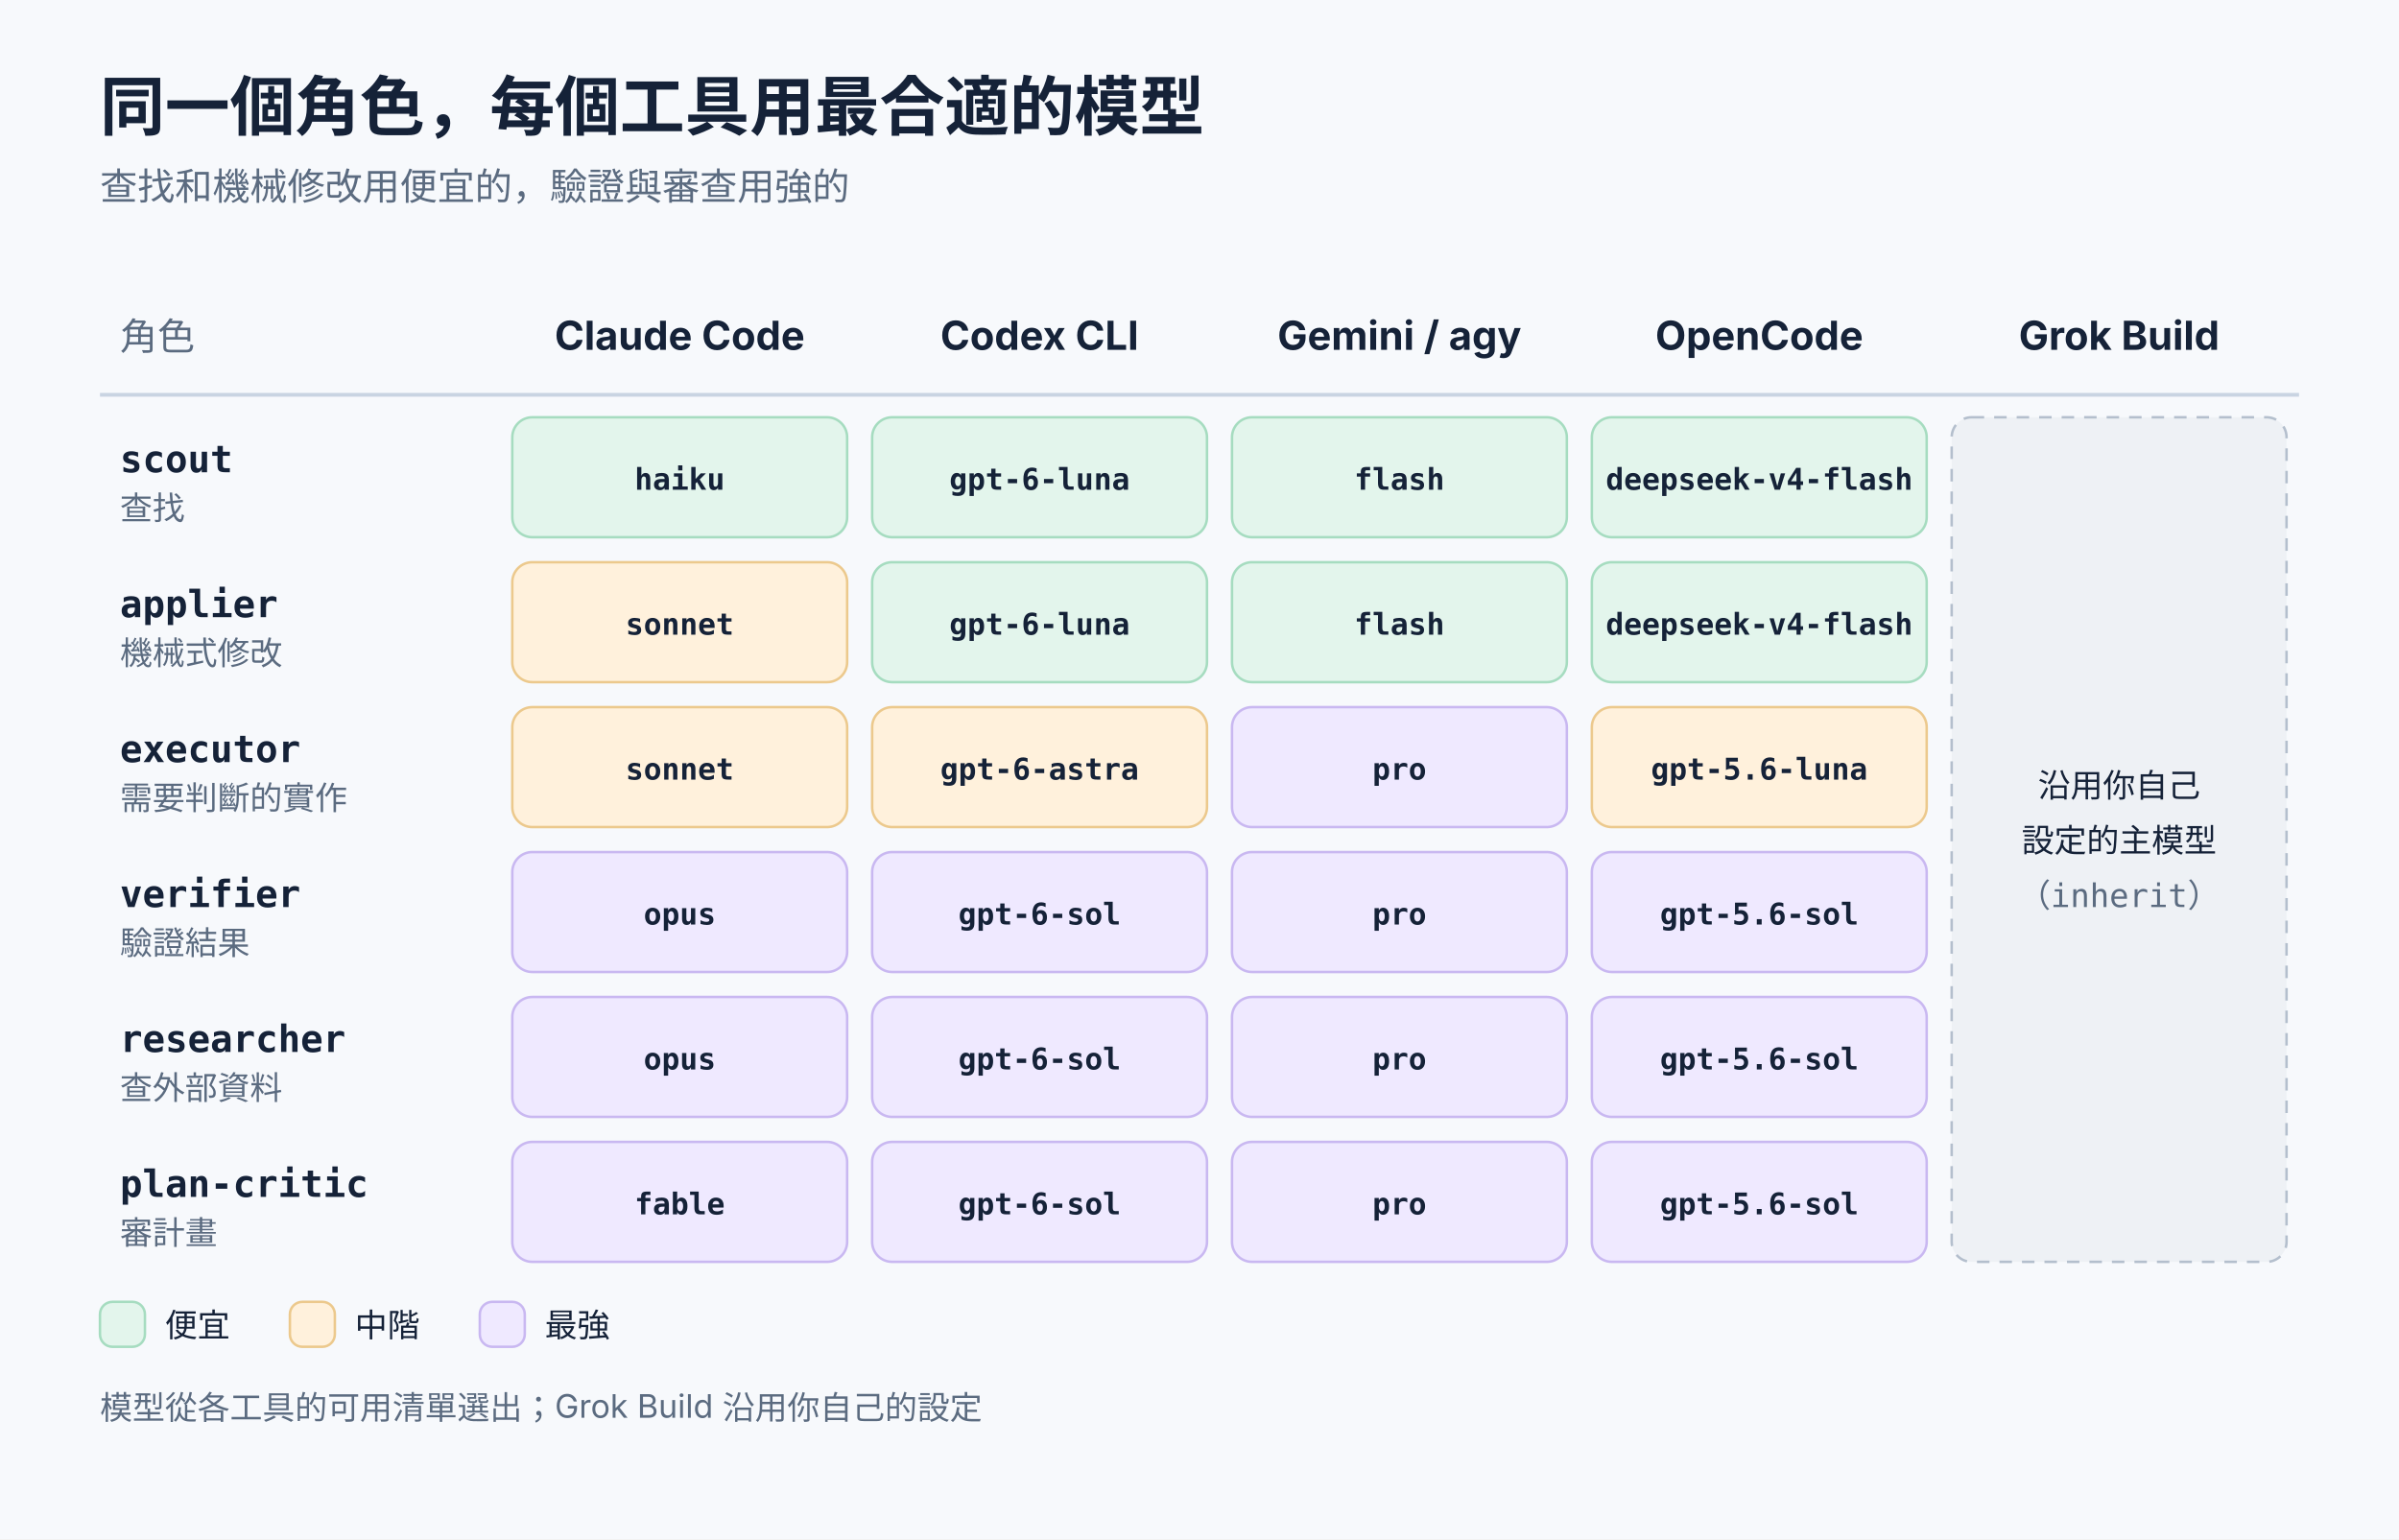
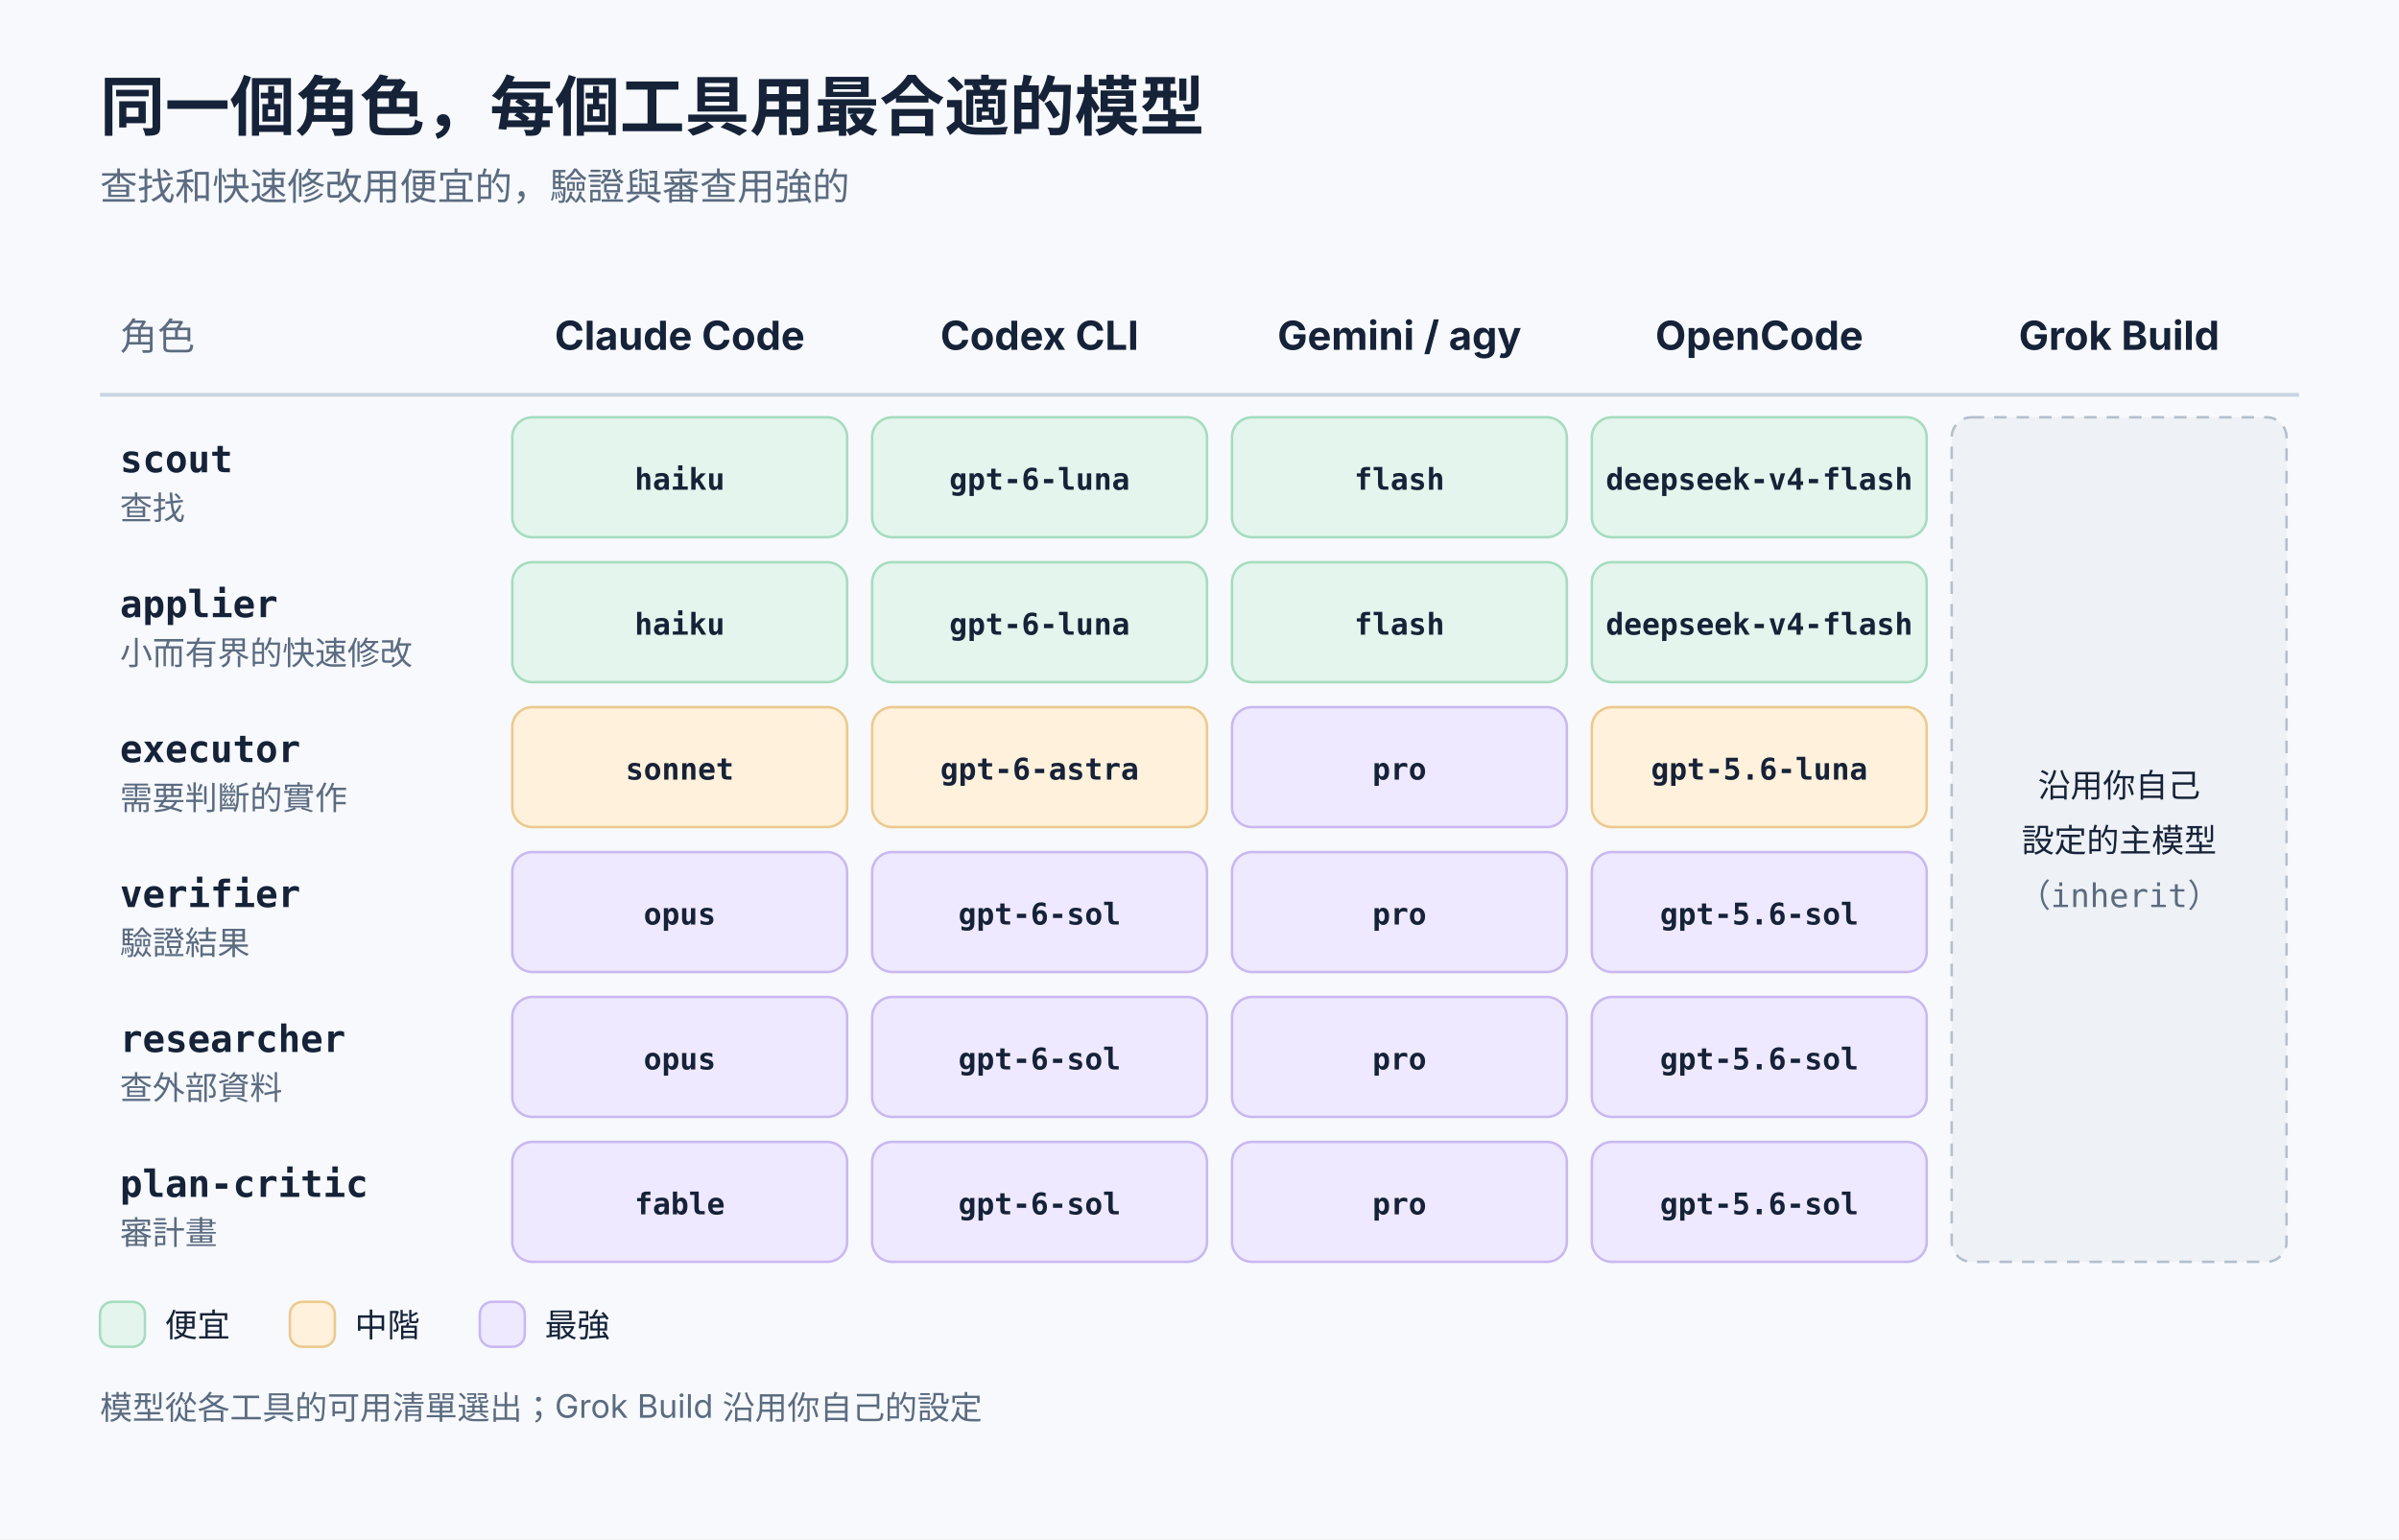
<svg xmlns="http://www.w3.org/2000/svg" viewBox="0 0 960 616" width="960" height="616" role="img" aria-labelledby="ttl dsc" font-family="-apple-system, BlinkMacSystemFont, &quot;Noto Sans TC&quot;, &quot;PingFang TC&quot;, &quot;Microsoft JhengHei&quot;, system-ui, sans-serif">
  <style>
.bg{fill:#f7f9fc}.fg{fill:#152238}.muted{fill:#5b6b80}.ln{stroke:#c9d4e2;fill:none;stroke-width:1.5}
.card{fill:#fff;stroke:#c9d4e2;stroke-width:1.2}
.sb{fill:#eaf0ff;stroke:#a9bff5}.sg{fill:#e3f5ec;stroke:#a6dcc0}.sa{fill:#fff1dc;stroke:#ecc98d}.sp{fill:#efe9ff;stroke:#c9b8f1}.sr{fill:#fde8e8;stroke:#eeb0b0}.sx{fill:#eef1f5;stroke:#b4bfcd;stroke-dasharray:5 4}
.ar{stroke:#5b6b80;stroke-width:1.8;fill:none}.arh{fill:#5b6b80}
.t{font-weight:700;font-size:26px}.st{font-size:15px}.h{font-weight:700;font-size:16px}.b{font-size:15px}.sm{font-size:13px}.xs{font-size:12px}
.mono{font-family:ui-monospace,SFMono-Regular,Menlo,Consolas,monospace}
.bold{font-weight:700}
@media (prefers-color-scheme: dark){
.bg{fill:#101827}.fg{fill:#f3f6fb}.muted{fill:#a9b6c8}.ln{stroke:#3a4a60}
.card{fill:#172235;stroke:#3a4a60}
.sb{fill:#1b2d59;stroke:#4f74c4}.sg{fill:#173d2e;stroke:#3f9470}.sa{fill:#473219;stroke:#a07a43}.sp{fill:#2d2247;stroke:#7059a8}.sr{fill:#4a2323;stroke:#a35a5a}.sx{fill:#1d2838;stroke:#5d6d82}
.ar{stroke:#a9b6c8}.arh{fill:#a9b6c8}}
</style>
  <rect width="960" height="616" class="bg" />
  <text x="40" y="52" class="t fg" text-anchor="start">同一個角色，每個工具用最合適的模型</text>
-   <text x="40" y="80" class="st muted" text-anchor="start">查找和機械修改用便宜的，驗證與審查用強的</text>
+   <text x="40" y="80" class="st muted" text-anchor="start">查找和快速修改用便宜的，驗證與審查用強的</text>
  <text x="48" y="140.0" class="b muted" text-anchor="start">角色</text>
  <text x="272.0" y="140.0" class="h fg" text-anchor="middle">Claude Code</text>
  <text x="416.0" y="140.0" class="h fg" text-anchor="middle">Codex CLI</text>
  <text x="560.0" y="140.0" class="h fg" text-anchor="middle">Gemini / agy</text>
  <text x="704.0" y="140.0" class="h fg" text-anchor="middle">OpenCode</text>
  <text x="848.0" y="140.0" class="h fg" text-anchor="middle">Grok Build</text>
  <path d="M40 158 H920" class="ln" />
  <text x="48" y="189" class="b mono bold fg" text-anchor="start">scout</text>
  <text x="48" y="208" class="sm muted" text-anchor="start">查找</text>
  <rect x="205" y="167" width="134" height="48" rx="8" class="sg" />
  <text x="272.0" y="196.0" class="xs mono bold fg" text-anchor="middle">haiku</text>
  <rect x="349" y="167" width="134" height="48" rx="8" class="sg" />
  <text x="416.0" y="196.0" class="xs mono bold fg" text-anchor="middle">gpt-6-luna</text>
  <rect x="493" y="167" width="134" height="48" rx="8" class="sg" />
  <text x="560.0" y="196.0" class="xs mono bold fg" text-anchor="middle">flash</text>
  <rect x="637" y="167" width="134" height="48" rx="8" class="sg" />
  <text x="704.0" y="196.0" class="xs mono bold fg" text-anchor="middle">deepseek-v4-flash</text>
  <text x="48" y="247" class="b mono bold fg" text-anchor="start">applier</text>
-   <text x="48" y="266" class="sm muted" text-anchor="start">機械式修改</text>
-   <rect x="205" y="225" width="134" height="48" rx="8" class="sa" />
-   <text x="272.0" y="254.0" class="xs mono bold fg" text-anchor="middle">sonnet</text>
+   <text x="48" y="266" class="sm muted" text-anchor="start">小而有界的快速修改</text>
+   <rect x="205" y="225" width="134" height="48" rx="8" class="sg" />
+   <text x="272.0" y="254.0" class="xs mono bold fg" text-anchor="middle">haiku</text>
  <rect x="349" y="225" width="134" height="48" rx="8" class="sg" />
  <text x="416.0" y="254.0" class="xs mono bold fg" text-anchor="middle">gpt-6-luna</text>
  <rect x="493" y="225" width="134" height="48" rx="8" class="sg" />
  <text x="560.0" y="254.0" class="xs mono bold fg" text-anchor="middle">flash</text>
  <rect x="637" y="225" width="134" height="48" rx="8" class="sg" />
  <text x="704.0" y="254.0" class="xs mono bold fg" text-anchor="middle">deepseek-v4-flash</text>
  <text x="48" y="305" class="b mono bold fg" text-anchor="start">executor</text>
  <text x="48" y="324" class="sm muted" text-anchor="start">需要判斷的實作</text>
  <rect x="205" y="283" width="134" height="48" rx="8" class="sa" />
  <text x="272.0" y="312.0" class="xs mono bold fg" text-anchor="middle">sonnet</text>
  <rect x="349" y="283" width="134" height="48" rx="8" class="sa" />
  <text x="416.0" y="312.0" class="xs mono bold fg" text-anchor="middle">gpt-6-astra</text>
  <rect x="493" y="283" width="134" height="48" rx="8" class="sp" />
  <text x="560.0" y="312.0" class="xs mono bold fg" text-anchor="middle">pro</text>
  <rect x="637" y="283" width="134" height="48" rx="8" class="sa" />
  <text x="704.0" y="312.0" class="xs mono bold fg" text-anchor="middle">gpt-5.6-luna</text>
  <text x="48" y="363" class="b mono bold fg" text-anchor="start">verifier</text>
  <text x="48" y="382" class="sm muted" text-anchor="start">驗證結果</text>
  <rect x="205" y="341" width="134" height="48" rx="8" class="sp" />
  <text x="272.0" y="370.0" class="xs mono bold fg" text-anchor="middle">opus</text>
  <rect x="349" y="341" width="134" height="48" rx="8" class="sp" />
  <text x="416.0" y="370.0" class="xs mono bold fg" text-anchor="middle">gpt-6-sol</text>
  <rect x="493" y="341" width="134" height="48" rx="8" class="sp" />
  <text x="560.0" y="370.0" class="xs mono bold fg" text-anchor="middle">pro</text>
  <rect x="637" y="341" width="134" height="48" rx="8" class="sp" />
  <text x="704.0" y="370.0" class="xs mono bold fg" text-anchor="middle">gpt-5.6-sol</text>
  <text x="48" y="421" class="b mono bold fg" text-anchor="start">researcher</text>
  <text x="48" y="440" class="sm muted" text-anchor="start">查外部資料</text>
  <rect x="205" y="399" width="134" height="48" rx="8" class="sp" />
  <text x="272.0" y="428.0" class="xs mono bold fg" text-anchor="middle">opus</text>
  <rect x="349" y="399" width="134" height="48" rx="8" class="sp" />
  <text x="416.0" y="428.0" class="xs mono bold fg" text-anchor="middle">gpt-6-sol</text>
  <rect x="493" y="399" width="134" height="48" rx="8" class="sp" />
  <text x="560.0" y="428.0" class="xs mono bold fg" text-anchor="middle">pro</text>
  <rect x="637" y="399" width="134" height="48" rx="8" class="sp" />
  <text x="704.0" y="428.0" class="xs mono bold fg" text-anchor="middle">gpt-5.6-sol</text>
  <text x="48" y="479" class="b mono bold fg" text-anchor="start">plan-critic</text>
  <text x="48" y="498" class="sm muted" text-anchor="start">審計畫</text>
  <rect x="205" y="457" width="134" height="48" rx="8" class="sp" />
  <text x="272.0" y="486.0" class="xs mono bold fg" text-anchor="middle">fable</text>
  <rect x="349" y="457" width="134" height="48" rx="8" class="sp" />
  <text x="416.0" y="486.0" class="xs mono bold fg" text-anchor="middle">gpt-6-sol</text>
  <rect x="493" y="457" width="134" height="48" rx="8" class="sp" />
  <text x="560.0" y="486.0" class="xs mono bold fg" text-anchor="middle">pro</text>
  <rect x="637" y="457" width="134" height="48" rx="8" class="sp" />
  <text x="704.0" y="486.0" class="xs mono bold fg" text-anchor="middle">gpt-5.6-sol</text>
  <rect x="781" y="167" width="134" height="338" rx="8" class="sx" />
  <text x="848.0" y="319.0" class="sm fg" text-anchor="middle">沿用你自己</text>
  <text x="848.0" y="341.0" class="sm fg" text-anchor="middle">設定的主模型</text>
  <text x="848.0" y="363.0" class="sm mono muted" text-anchor="middle">（inherit）</text>
  <rect x="40" y="521" width="18" height="18" rx="5" class="sg" />
  <text x="66" y="535" class="sm fg" text-anchor="start">便宜</text>
  <rect x="116.0" y="521" width="18" height="18" rx="5" class="sa" />
  <text x="142.0" y="535" class="sm fg" text-anchor="start">中階</text>
  <rect x="192.0" y="521" width="18" height="18" rx="5" class="sp" />
  <text x="218.0" y="535" class="sm fg" text-anchor="start">最強</text>
  <text x="40" y="568" class="sm muted" text-anchor="start">模型從各工具的可用清單選出；Grok Build 沿用你自己的設定</text>
</svg>
